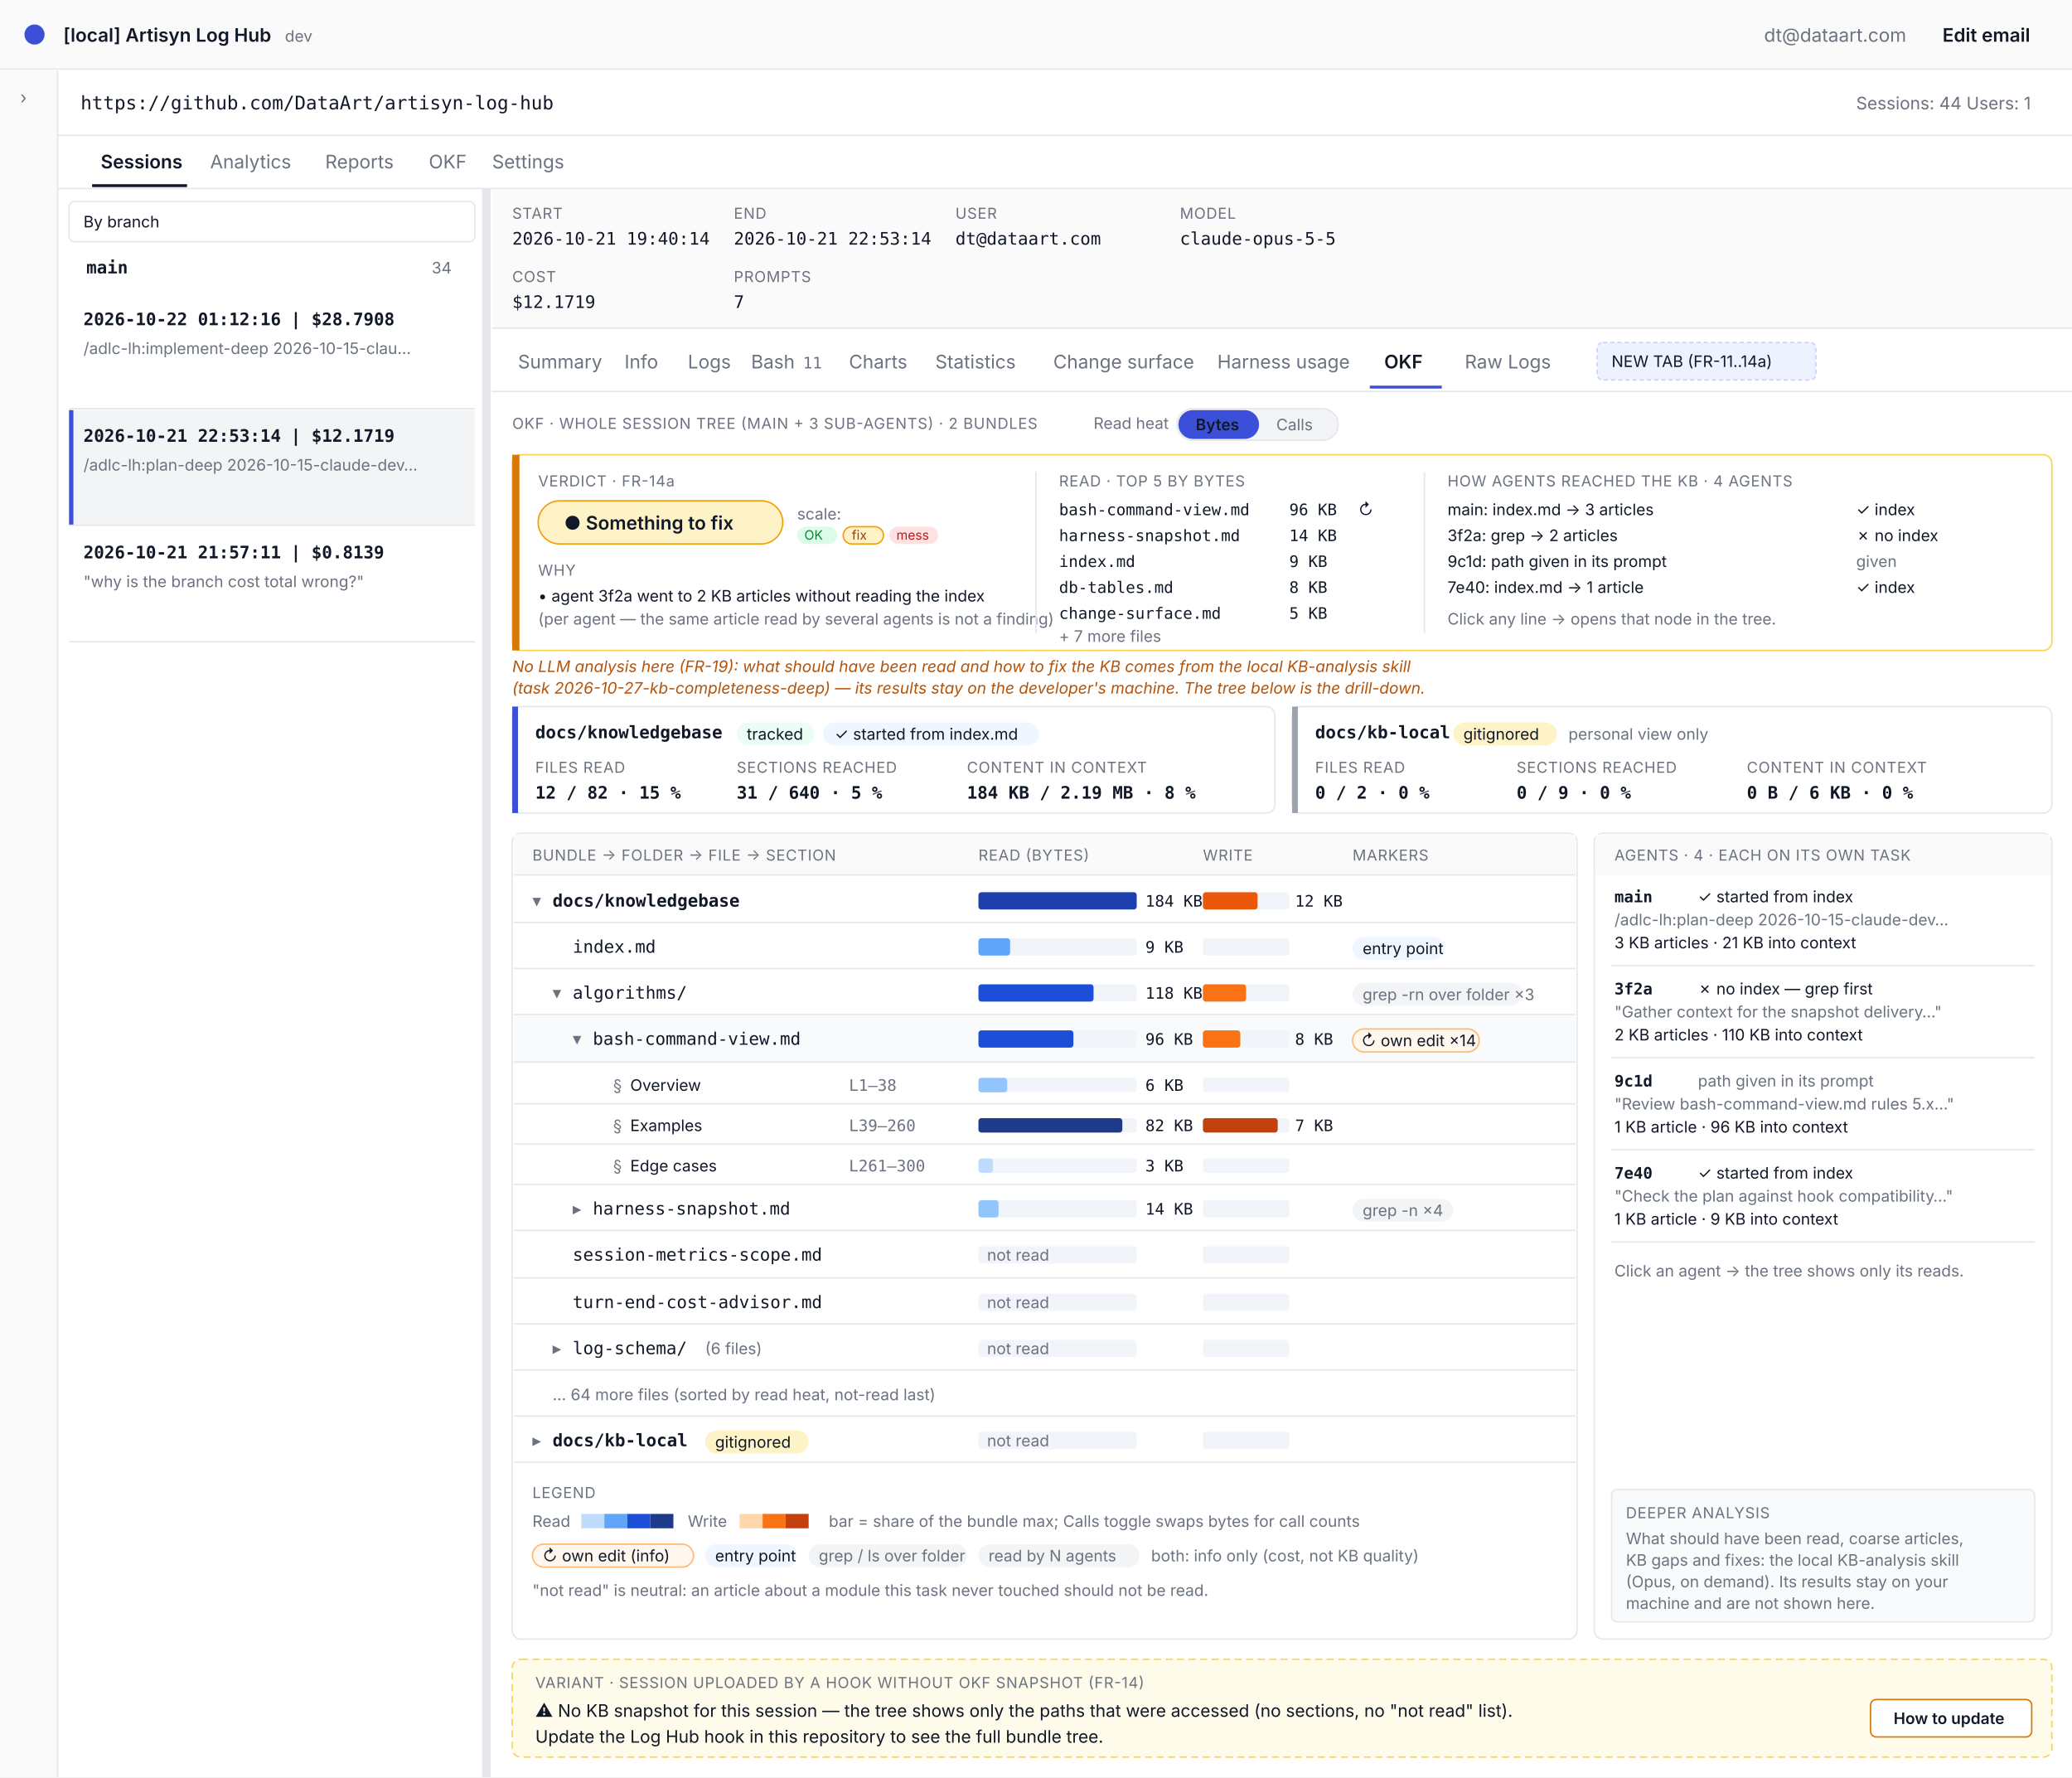
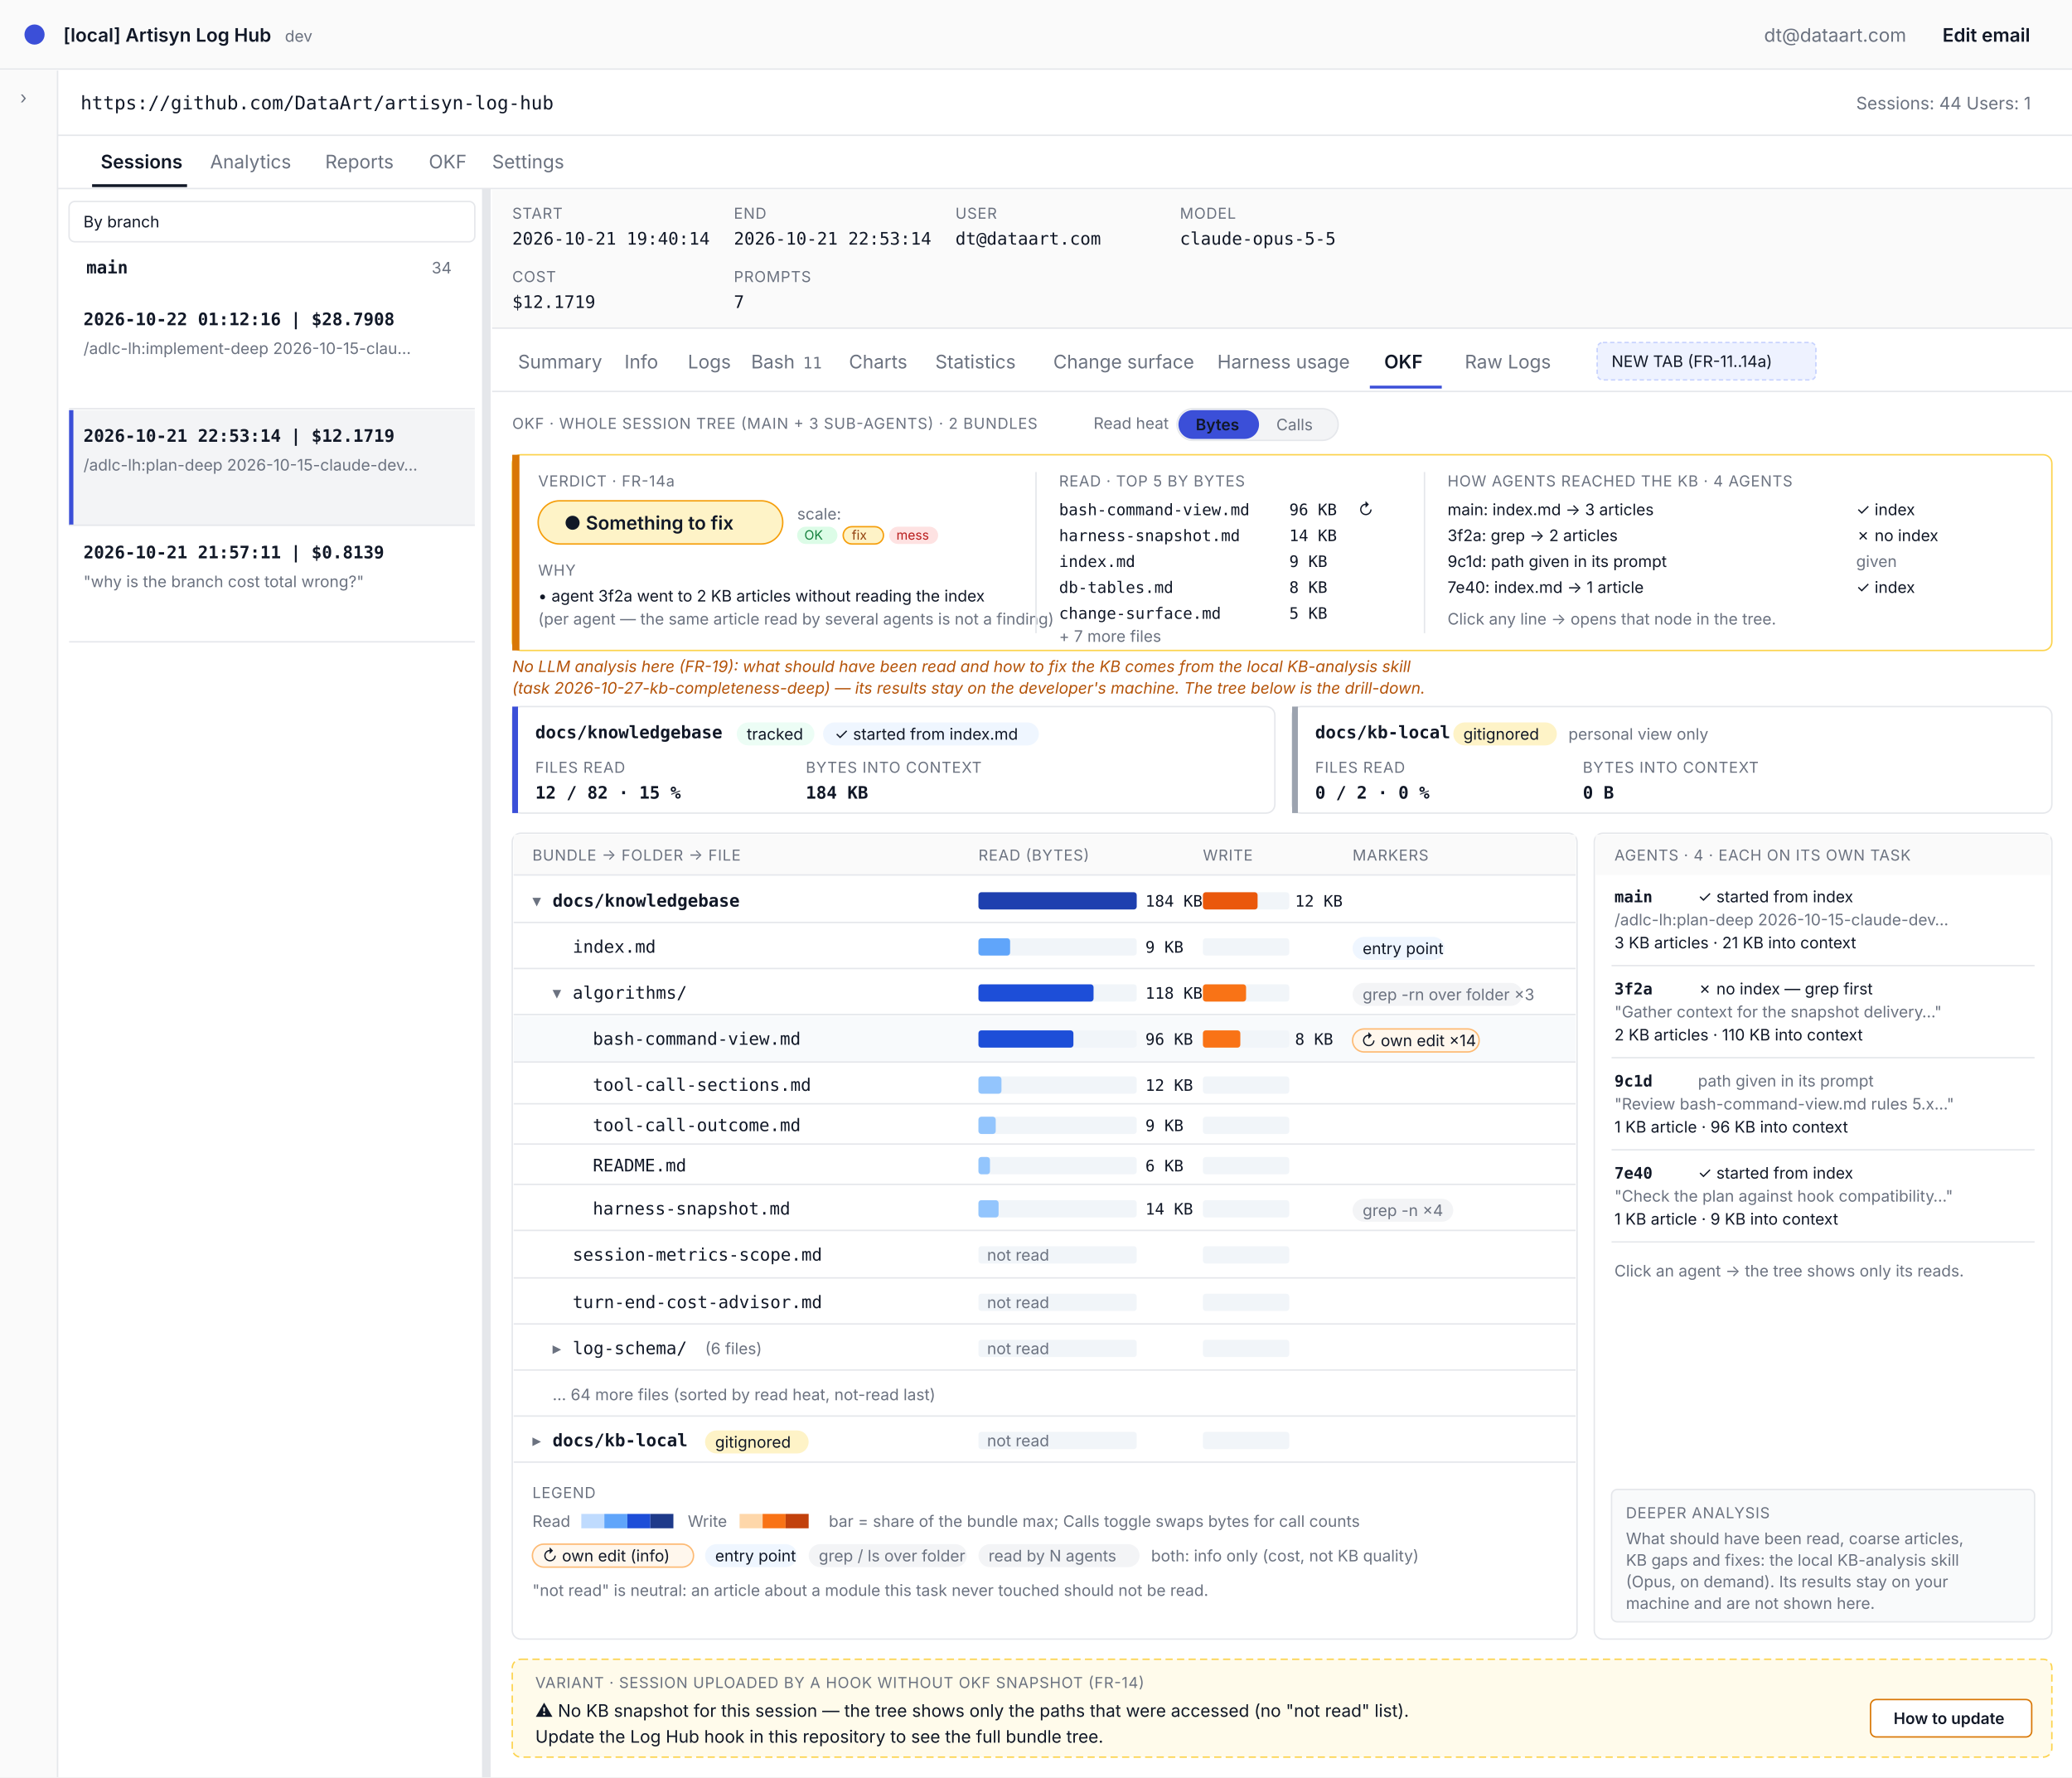
<svg xmlns="http://www.w3.org/2000/svg" width="1440" height="1235" viewBox="0 0 1440 1235" font-family="Segoe UI, Inter, Arial, sans-serif">
  <style>
    .t { font-size: 13px; fill: #111827; }
    .s { font-size: 12px; fill: #111827; }
    .xs { font-size: 11px; fill: #111827; }
    .m { fill: #6b7280; }
    .cap { font-size: 10.5px; fill: #6b7280; letter-spacing: .4px; }
    .mono { font-family: Consolas, 'JetBrains Mono', monospace; }
    .b { font-weight: 600; }
    .line { stroke: #e5e7eb; stroke-width: 1; }
    .note { font-size: 11px; fill: #b45309; font-style: italic; }
  </style>
  <rect width="1440" height="1235" fill="#ffffff" />
  <rect width="1440" height="48" fill="#fafafa" />
  <line x1="0" y1="48" x2="1440" y2="48" class="line" />
  <circle cx="24" cy="24" r="7" fill="#3b4fd8" />
  <text x="44" y="29" class="t b">[local] Artisyn Log Hub</text>
  <text x="198" y="29" class="xs m">dev</text>
  <text x="1226" y="29" class="t m">dt@dataart.com</text>
  <text x="1350" y="29" class="t b">Edit email</text>
  <rect x="0" y="49" width="40" height="1186" fill="#fafafa" />
  <line x1="40" y1="49" x2="40" y2="1235" class="line" />
  <text x="14" y="72" class="s m">›</text>
  <text x="56" y="76" class="t mono">https://github.com/DataArt/artisyn-log-hub</text>
  <text x="1290" y="76" class="s m">Sessions: 44  Users: 1</text>
  <line x1="40" y1="94" x2="1440" y2="94" class="line" />
  <text x="70" y="117" class="t b">Sessions</text>
  <rect x="64" y="128" width="66" height="2" fill="#111827" />
  <text x="146" y="117" class="t m">Analytics</text>
  <text x="226" y="117" class="t m">Reports</text>
  <text x="298" y="117" class="t m">OKF</text>
  <text x="342" y="117" class="t m">Settings</text>
  <line x1="40" y1="131" x2="1440" y2="131" class="line" />
  <rect x="48" y="140" width="282" height="910" fill="#ffffff" />
  <rect x="48" y="140" width="282" height="28" rx="4" fill="#fff" stroke="#e5e7eb" />
  <text x="58" y="158" class="xs">By branch</text>
  <text x="60" y="190" class="s b mono">main</text>
  <text x="300" y="190" class="xs m">34</text>
  <g>
    <rect x="48" y="204" width="282" height="80" fill="#fff" />
    <text x="58" y="226" class="s b mono">2026-10-22 01:12:16</text>
    <text x="202" y="226" class="s b mono" fill="#ea580c">| $28.7908</text>
    <text x="58" y="246" class="xs m">/adlc-lh:implement-deep 2026-10-15-clau…</text>
    <line x1="48" y1="284" x2="330" y2="284" class="line" />
    <rect x="48" y="285" width="282" height="80" fill="#f3f4f6" />
    <rect x="48" y="285" width="3" height="80" fill="#3b4fd8" />
    <text x="58" y="307" class="s b mono">2026-10-21 22:53:14</text>
    <text x="202" y="307" class="s b mono" fill="#2563eb">| $12.1719</text>
    <text x="58" y="327" class="xs m">/adlc-lh:plan-deep 2026-10-15-claude-dev…</text>
    <line x1="48" y1="365" x2="330" y2="365" class="line" />
    <text x="58" y="388" class="s b mono">2026-10-21 21:57:11</text>
    <text x="202" y="388" class="s b mono" fill="#16a34a">| $0.8139</text>
    <text x="58" y="408" class="xs m">"why is the branch cost total wrong?"</text>
    <line x1="48" y1="446" x2="330" y2="446" class="line" />
  </g>
  <line x1="338" y1="131" x2="338" y2="1235" stroke="#e5e7eb" stroke-width="6" />
  <rect x="342" y="132" width="1098" height="96" fill="#fafafa" />
  <text x="356" y="152" class="cap">START</text>
  <text x="356" y="170" class="s mono">2026-10-21 19:40:14</text>
  <text x="510" y="152" class="cap">END</text>
  <text x="510" y="170" class="s mono">2026-10-21 22:53:14</text>
  <text x="664" y="152" class="cap">USER</text>
  <text x="664" y="170" class="s mono">dt@dataart.com</text>
  <text x="820" y="152" class="cap">MODEL</text>
  <text x="820" y="170" class="s mono">claude-opus-5-5</text>
  <text x="356" y="196" class="cap">COST</text>
  <text x="356" y="214" class="s mono">$12.1719</text>
  <text x="510" y="196" class="cap">PROMPTS</text>
  <text x="510" y="214" class="s mono">7</text>
  <line x1="342" y1="228" x2="1440" y2="228" class="line" />
  <text x="360" y="256" class="t m">Summary</text>
  <text x="434" y="256" class="t m">Info</text>
  <text x="478" y="256" class="t m">Logs</text>
  <text x="522" y="256" class="t m">Bash</text>
  <text x="558" y="256" class="xs m mono">11</text>
  <text x="590" y="256" class="t m">Charts</text>
  <text x="650" y="256" class="t m">Statistics</text>
  <text x="732" y="256" class="t m">Change surface</text>
  <text x="846" y="256" class="t m">Harness usage</text>
  <text x="962" y="256" class="t b">OKF</text>
  <rect x="952" y="268" width="50" height="2" fill="#3b4fd8" />
  <text x="1018" y="256" class="t m">Raw Logs</text>
  <rect x="1110" y="238" width="152" height="26" rx="4" fill="#eef2ff" stroke="#c7d2fe" stroke-dasharray="3 2" />
  <text x="1120" y="255" class="xs" fill="#3730a3">NEW TAB (FR-11..14a)</text>
  <line x1="342" y1="272" x2="1440" y2="272" class="line" />
  <text x="356" y="298" class="cap">OKF · WHOLE SESSION TREE (MAIN + 3 SUB-AGENTS) · 2 BUNDLES</text>
  <text x="760" y="298" class="xs m">Read heat</text>
  <rect x="818" y="284" width="112" height="22" rx="11" fill="#f3f4f6" stroke="#e5e7eb" />
  <rect x="819" y="285" width="56" height="20" rx="10" fill="#3b4fd8" />
  <text x="831" y="299" class="xs b" fill="#fff">Bytes</text>
  <text x="887" y="299" class="xs m">Calls</text>
  <g>
    <rect x="356" y="316" width="1070" height="136" rx="6" fill="#fff" stroke="#fcd34d" />
    <rect x="356" y="316" width="5" height="136" fill="#d97706" />
    <text x="374" y="338" class="cap">VERDICT · FR-14a</text>
    <rect x="374" y="348" width="170" height="30" rx="15" fill="#fef3c7" stroke="#f59e0b" />
    <text x="392" y="368" class="t b" fill="#92400e">● Something to fix</text>
    <text x="554" y="361" class="xs m">scale:</text>
    <rect x="554" y="366" width="28" height="12" rx="6" fill="#dcfce7" />
    <text x="559" y="375" style="font-size:9px" fill="#15803d">OK</text>
    <rect x="586" y="366" width="28" height="12" rx="6" fill="#fef3c7" stroke="#f59e0b" />
    <text x="592" y="375" style="font-size:9px" fill="#92400e">fix</text>
    <rect x="618" y="366" width="34" height="12" rx="6" fill="#fee2e2" />
    <text x="623" y="375" style="font-size:9px" fill="#b91c1c">mess</text>
    <text x="374" y="400" class="cap">WHY</text>
    <text x="374" y="418" class="xs">• agent 3f2a went to 2 KB articles without reading the index</text>
    <text x="374" y="434" class="xs m">(per agent — the same article read by several agents is not a finding)</text>
    <line x1="720" y1="328" x2="720" y2="440" class="line" />
    <text x="736" y="338" class="cap">READ · TOP 5 BY BYTES</text>
    <text x="736" y="358" class="xs mono">bash-command-view.md</text>
    <text x="896" y="358" class="xs mono">96 KB</text>
    <text x="944" y="358" class="xs" fill="#9a3412">↻</text>
    <text x="736" y="376" class="xs mono">harness-snapshot.md</text>
    <text x="896" y="376" class="xs mono">14 KB</text>
    <text x="736" y="394" class="xs mono">index.md</text>
    <text x="896" y="394" class="xs mono">9 KB</text>
    <text x="736" y="412" class="xs mono">db-tables.md</text>
    <text x="896" y="412" class="xs mono">8 KB</text>
    <text x="736" y="430" class="xs mono">change-surface.md</text>
    <text x="896" y="430" class="xs mono">5 KB</text>
    <text x="736" y="446" class="xs m">+ 7 more files</text>
    <line x1="990" y1="328" x2="990" y2="440" class="line" />
    <text x="1006" y="338" class="cap">HOW AGENTS REACHED THE KB · 4 AGENTS</text>
    <text x="1006" y="358" class="xs">main: index.md → 3 articles</text>
    <text x="1290" y="358" class="xs" fill="#15803d">✓ index</text>
    <text x="1006" y="376" class="xs">3f2a: grep → 2 articles</text>
    <text x="1290" y="376" class="xs" fill="#b45309">✗ no index</text>
    <text x="1006" y="394" class="xs">9c1d: path given in its prompt</text>
    <text x="1290" y="394" class="xs m">given</text>
    <text x="1006" y="412" class="xs">7e40: index.md → 1 article</text>
    <text x="1290" y="412" class="xs" fill="#15803d">✓ index</text>
    <text x="1006" y="434" class="xs m">Click any line → opens that node in the tree.</text>
  </g>
  <text x="356" y="467" class="note">No LLM analysis here (FR-19): what should have been read and how to fix the KB comes from the local KB-analysis skill</text>
  <text x="356" y="482" class="note">(task 2026-10-27-kb-completeness-deep) — its results stay on the developer's machine. The tree below is the drill-down.</text>
  <g transform="translate(0,175)">
    <g>
      <rect x="356" y="316" width="530" height="74" rx="6" fill="#fff" stroke="#e5e7eb" />
      <rect x="356" y="316" width="4" height="74" fill="#3b4fd8" />
      <text x="372" y="338" class="s b mono">docs/knowledgebase</text>
      <rect x="512" y="327" width="54" height="16" rx="8" fill="#ecfdf5" />
      <text x="519" y="339" class="xs" fill="#047857">tracked</text>
      <rect x="572" y="327" width="150" height="16" rx="8" fill="#eff6ff" />
      <text x="580" y="339" class="xs" fill="#1d4ed8">✓ started from index.md</text>
      <text x="372" y="362" class="cap">FILES READ</text>
      <text x="372" y="380" class="s mono b">12 / 82 · 15 %</text>
-       <text x="512" y="362" class="cap">SECTIONS REACHED</text>
-       <text x="512" y="380" class="s mono b">31 / 640 · 5 %</text>
-       <text x="672" y="362" class="cap">CONTENT IN CONTEXT</text>
-       <text x="672" y="380" class="s mono b">184 KB / 2.19 MB · 8 %</text>
+       <text x="560" y="362" class="cap">BYTES INTO CONTEXT</text>
+       <text x="560" y="380" class="s mono b">184 KB</text>
      <rect x="898" y="316" width="528" height="74" rx="6" fill="#fff" stroke="#e5e7eb" />
      <rect x="898" y="316" width="4" height="74" fill="#9ca3af" />
      <text x="914" y="338" class="s b mono">docs/kb-local</text>
      <rect x="1010" y="327" width="72" height="16" rx="8" fill="#fef3c7" />
      <text x="1017" y="339" class="xs" fill="#92400e">gitignored</text>
      <text x="1090" y="339" class="xs m">personal view only</text>
      <text x="914" y="362" class="cap">FILES READ</text>
      <text x="914" y="380" class="s mono b">0 / 2 · 0 %</text>
-       <text x="1054" y="362" class="cap">SECTIONS REACHED</text>
-       <text x="1054" y="380" class="s mono b">0 / 9 · 0 %</text>
-       <text x="1214" y="362" class="cap">CONTENT IN CONTEXT</text>
-       <text x="1214" y="380" class="s mono b">0 B / 6 KB · 0 %</text>
+       <text x="1100" y="362" class="cap">BYTES INTO CONTEXT</text>
+       <text x="1100" y="380" class="s mono b">0 B</text>
    </g>
    <rect x="356" y="404" width="740" height="560" rx="6" fill="#fff" stroke="#e5e7eb" />
    <rect x="357" y="405" width="738" height="28" fill="#fafafa" />
-     <text x="370" y="423" class="cap">BUNDLE → FOLDER → FILE → SECTION</text>
+     <text x="370" y="423" class="cap">BUNDLE → FOLDER → FILE</text>
    <text x="680" y="423" class="cap">READ (BYTES)</text>
    <text x="836" y="423" class="cap">WRITE</text>
    <text x="940" y="423" class="cap">MARKERS</text>
    <line x1="357" y1="433" x2="1095" y2="433" class="line" />
    <text x="370" y="455" class="s m">▾</text>
    <text x="384" y="455" class="s b mono">docs/knowledgebase</text>
    <rect x="680" y="445" width="110" height="12" rx="2" fill="#f1f5f9" />
    <rect x="680" y="445" width="110" height="12" rx="2" fill="#1e40af" />
    <text x="796" y="455" class="xs mono">184 KB</text>
    <rect x="836" y="445" width="60" height="12" rx="2" fill="#f1f5f9" />
    <rect x="836" y="445" width="38" height="12" rx="2" fill="#ea580c" />
    <text x="900" y="455" class="xs mono">12 KB</text>
    <line x1="357" y1="466" x2="1095" y2="466" class="line" />
    <text x="398" y="487" class="s mono">index.md</text>
    <rect x="680" y="477" width="110" height="12" rx="2" fill="#f1f5f9" />
    <rect x="680" y="477" width="22" height="12" rx="2" fill="#60a5fa" />
    <text x="796" y="487" class="xs mono">9 KB</text>
    <rect x="836" y="477" width="60" height="12" rx="2" fill="#f1f5f9" />
    <rect x="940" y="476" width="64" height="16" rx="8" fill="#eff6ff" />
    <text x="947" y="488" class="xs" fill="#1d4ed8">entry point</text>
    <line x1="357" y1="498" x2="1095" y2="498" class="line" />
    <text x="384" y="519" class="s m">▾</text>
    <text x="398" y="519" class="s mono">algorithms/</text>
    <rect x="680" y="509" width="110" height="12" rx="2" fill="#f1f5f9" />
    <rect x="680" y="509" width="80" height="12" rx="2" fill="#1d4ed8" />
    <text x="796" y="519" class="xs mono">118 KB</text>
    <rect x="836" y="509" width="60" height="12" rx="2" fill="#f1f5f9" />
    <rect x="836" y="509" width="30" height="12" rx="2" fill="#f97316" />
    <rect x="940" y="508" width="118" height="16" rx="8" fill="#f3f4f6" />
    <text x="947" y="520" class="xs m">grep -rn over folder ×3</text>
    <line x1="357" y1="530" x2="1095" y2="530" class="line" />
    <rect x="357" y="531" width="738" height="32" fill="#f8fafc" />
-     <text x="398" y="551" class="s m">▾</text>
    <text x="412" y="551" class="s mono">bash-command-view.md</text>
    <rect x="680" y="541" width="110" height="12" rx="2" fill="#f1f5f9" />
    <rect x="680" y="541" width="66" height="12" rx="2" fill="#1d4ed8" />
    <text x="796" y="551" class="xs mono">96 KB</text>
    <rect x="836" y="541" width="60" height="12" rx="2" fill="#f1f5f9" />
    <rect x="836" y="541" width="26" height="12" rx="2" fill="#f97316" />
    <text x="900" y="551" class="xs mono">8 KB</text>
    <rect x="940" y="540" width="88" height="16" rx="8" fill="#fff7ed" stroke="#fdba74" />
    <text x="946" y="552" class="xs" fill="#9a3412">↻ own edit ×14</text>
    <line x1="357" y1="563" x2="1095" y2="563" class="line" />
-     <text x="426" y="583" class="xs m">§</text>
-     <text x="438" y="583" class="xs">Overview</text>
-     <text x="590" y="583" class="xs m mono">L1–38</text>
-     <rect x="680" y="574" width="110" height="10" rx="2" fill="#f1f5f9" />
-     <rect x="680" y="574" width="20" height="10" rx="2" fill="#93c5fd" />
-     <text x="796" y="583" class="xs mono">6 KB</text>
-     <rect x="836" y="574" width="60" height="10" rx="2" fill="#f1f5f9" />
+     <text x="412" y="583" class="s mono">tool-call-sections.md</text>
+     <rect x="680" y="573" width="110" height="12" rx="2" fill="#f1f5f9" />
+     <rect x="680" y="573" width="16" height="12" rx="2" fill="#93c5fd" />
+     <text x="796" y="583" class="xs mono">12 KB</text>
+     <rect x="836" y="573" width="60" height="12" rx="2" fill="#f1f5f9" />
    <line x1="357" y1="592" x2="1095" y2="592" class="line" />
-     <text x="426" y="611" class="xs m">§</text>
-     <text x="438" y="611" class="xs">Examples</text>
-     <text x="590" y="611" class="xs m mono">L39–260</text>
-     <rect x="680" y="602" width="110" height="10" rx="2" fill="#f1f5f9" />
-     <rect x="680" y="602" width="100" height="10" rx="2" fill="#1e3a8a" />
-     <text x="796" y="611" class="xs mono">82 KB</text>
-     <rect x="836" y="602" width="60" height="10" rx="2" fill="#f1f5f9" />
-     <rect x="836" y="602" width="52" height="10" rx="2" fill="#c2410c" />
-     <text x="900" y="611" class="xs mono">7 KB</text>
+     <text x="412" y="611" class="s mono">tool-call-outcome.md</text>
+     <rect x="680" y="601" width="110" height="12" rx="2" fill="#f1f5f9" />
+     <rect x="680" y="601" width="12" height="12" rx="2" fill="#93c5fd" />
+     <text x="796" y="611" class="xs mono">9 KB</text>
+     <rect x="836" y="601" width="60" height="12" rx="2" fill="#f1f5f9" />
    <line x1="357" y1="620" x2="1095" y2="620" class="line" />
-     <text x="426" y="639" class="xs m">§</text>
-     <text x="438" y="639" class="xs">Edge cases</text>
-     <text x="590" y="639" class="xs m mono">L261–300</text>
-     <rect x="680" y="630" width="110" height="10" rx="2" fill="#f1f5f9" />
-     <rect x="680" y="630" width="10" height="10" rx="2" fill="#bfdbfe" />
-     <text x="796" y="639" class="xs mono">3 KB</text>
-     <rect x="836" y="630" width="60" height="10" rx="2" fill="#f1f5f9" />
+     <text x="412" y="639" class="s mono">README.md</text>
+     <rect x="680" y="629" width="110" height="12" rx="2" fill="#f1f5f9" />
+     <rect x="680" y="629" width="8" height="12" rx="2" fill="#93c5fd" />
+     <text x="796" y="639" class="xs mono">6 KB</text>
+     <rect x="836" y="629" width="60" height="12" rx="2" fill="#f1f5f9" />
    <line x1="357" y1="648" x2="1095" y2="648" class="line" />
-     <text x="398" y="669" class="s m">▸</text>
    <text x="412" y="669" class="s mono">harness-snapshot.md</text>
    <rect x="680" y="659" width="110" height="12" rx="2" fill="#f1f5f9" />
    <rect x="680" y="659" width="14" height="12" rx="2" fill="#93c5fd" />
    <text x="796" y="669" class="xs mono">14 KB</text>
    <rect x="836" y="659" width="60" height="12" rx="2" fill="#f1f5f9" />
    <rect x="940" y="658" width="70" height="16" rx="8" fill="#f3f4f6" />
    <text x="947" y="670" class="xs m">grep -n ×4</text>
    <line x1="357" y1="680" x2="1095" y2="680" class="line" />
    <text x="398" y="701" class="s mono" fill="#9ca3af">session-metrics-scope.md</text>
    <rect x="680" y="691" width="110" height="12" rx="2" fill="#f1f5f9" />
    <text x="686" y="701" class="xs m">not read</text>
    <rect x="836" y="691" width="60" height="12" rx="2" fill="#f1f5f9" />
    <line x1="357" y1="713" x2="1095" y2="713" class="line" />
    <text x="398" y="734" class="s mono" fill="#9ca3af">turn-end-cost-advisor.md</text>
    <rect x="680" y="724" width="110" height="12" rx="2" fill="#f1f5f9" />
    <text x="686" y="734" class="xs m">not read</text>
    <rect x="836" y="724" width="60" height="12" rx="2" fill="#f1f5f9" />
    <line x1="357" y1="745" x2="1095" y2="745" class="line" />
    <text x="384" y="766" class="s m">▸</text>
    <text x="398" y="766" class="s mono" fill="#9ca3af">log-schema/</text>
    <text x="490" y="766" class="xs m">(6 files)</text>
    <rect x="680" y="756" width="110" height="12" rx="2" fill="#f1f5f9" />
    <text x="686" y="766" class="xs m">not read</text>
    <rect x="836" y="756" width="60" height="12" rx="2" fill="#f1f5f9" />
    <line x1="357" y1="777" x2="1095" y2="777" class="line" />
    <text x="384" y="798" class="xs m">… 64 more files (sorted by read heat, not-read last)</text>
    <line x1="357" y1="809" x2="1095" y2="809" class="line" />
    <text x="370" y="830" class="s m">▸</text>
    <text x="384" y="830" class="s b mono">docs/kb-local</text>
    <rect x="490" y="819" width="72" height="16" rx="8" fill="#fef3c7" />
    <text x="497" y="831" class="xs" fill="#92400e">gitignored</text>
    <rect x="680" y="820" width="110" height="12" rx="2" fill="#f1f5f9" />
    <text x="686" y="830" class="xs m">not read</text>
    <rect x="836" y="820" width="60" height="12" rx="2" fill="#f1f5f9" />
    <line x1="357" y1="841" x2="1095" y2="841" class="line" />
    <text x="370" y="866" class="cap">LEGEND</text>
    <text x="370" y="886" class="xs m">Read</text>
    <rect x="404" y="877" width="16" height="10" fill="#bfdbfe" />
    <rect x="420" y="877" width="16" height="10" fill="#60a5fa" />
    <rect x="436" y="877" width="16" height="10" fill="#1d4ed8" />
    <rect x="452" y="877" width="16" height="10" fill="#1e3a8a" />
    <text x="478" y="886" class="xs m">Write</text>
    <rect x="514" y="877" width="16" height="10" fill="#fed7aa" />
    <rect x="530" y="877" width="16" height="10" fill="#f97316" />
    <rect x="546" y="877" width="16" height="10" fill="#c2410c" />
    <text x="576" y="886" class="xs m">bar = share of the bundle max; Calls toggle swaps bytes for call counts</text>
    <rect x="370" y="898" width="112" height="16" rx="8" fill="#fff7ed" stroke="#fdba74" />
    <text x="377" y="910" class="xs" fill="#9a3412">↻ own edit (info)</text>
    <rect x="490" y="898" width="64" height="16" rx="8" fill="#eff6ff" />
    <text x="497" y="910" class="xs" fill="#1d4ed8">entry point</text>
    <rect x="562" y="898" width="110" height="16" rx="8" fill="#f3f4f6" />
    <text x="569" y="910" class="xs m">grep / ls over folder</text>
    <rect x="680" y="898" width="112" height="16" rx="8" fill="#f3f4f6" />
    <text x="687" y="910" class="xs m">read by N agents</text>
    <text x="800" y="910" class="xs m">both: info only (cost, not KB quality)</text>
    <text x="370" y="934" class="xs m">"not read" is neutral: an article about a module this task never touched should not be read.</text>
    <rect x="1108" y="404" width="318" height="560" rx="6" fill="#fff" stroke="#e5e7eb" />
    <rect x="1109" y="405" width="316" height="28" fill="#fafafa" />
    <text x="1122" y="423" class="cap">AGENTS · 4 · EACH ON ITS OWN TASK</text>
    <text x="1122" y="452" class="xs b mono">main</text>
    <text x="1180" y="452" class="xs" fill="#15803d">✓ started from index</text>
    <text x="1122" y="468" class="xs m">/adlc-lh:plan-deep 2026-10-15-claude-dev…</text>
    <text x="1122" y="484" class="xs">3 KB articles · 21 KB into context</text>
    <line x1="1120" y1="496" x2="1414" y2="496" class="line" />
    <text x="1122" y="516" class="xs b mono">3f2a</text>
    <text x="1180" y="516" class="xs" fill="#b45309">✗ no index — grep first</text>
    <text x="1122" y="532" class="xs m">"Gather context for the snapshot delivery…"</text>
    <text x="1122" y="548" class="xs">2 KB articles · 110 KB into context</text>
    <line x1="1120" y1="560" x2="1414" y2="560" class="line" />
    <text x="1122" y="580" class="xs b mono">9c1d</text>
    <text x="1180" y="580" class="xs m">path given in its prompt</text>
    <text x="1122" y="596" class="xs m">"Review bash-command-view.md rules 5.x…"</text>
    <text x="1122" y="612" class="xs">1 KB article · 96 KB into context</text>
    <line x1="1120" y1="624" x2="1414" y2="624" class="line" />
    <text x="1122" y="644" class="xs b mono">7e40</text>
    <text x="1180" y="644" class="xs" fill="#15803d">✓ started from index</text>
    <text x="1122" y="660" class="xs m">"Check the plan against hook compatibility…"</text>
    <text x="1122" y="676" class="xs">1 KB article · 9 KB into context</text>
    <line x1="1120" y1="688" x2="1414" y2="688" class="line" />
    <text x="1122" y="712" class="xs m">Click an agent → the tree shows only its reads.</text>
    <rect x="1120" y="860" width="294" height="92" rx="4" fill="#f9fafb" stroke="#e5e7eb" />
    <text x="1130" y="880" class="cap">DEEPER ANALYSIS</text>
    <text x="1130" y="898" class="xs m">What should have been read, coarse articles,</text>
    <text x="1130" y="913" class="xs m">KB gaps and fixes: the local KB-analysis skill</text>
    <text x="1130" y="928" class="xs m">(Opus, on demand). Its results stay on your</text>
    <text x="1130" y="943" class="xs m">machine and are not shown here.</text>
    <rect x="356" y="978" width="1070" height="68" rx="6" fill="#fffbeb" stroke="#fcd34d" stroke-dasharray="5 3" />
    <text x="372" y="998" class="cap" fill="#92400e">VARIANT · SESSION UPLOADED BY A HOOK WITHOUT OKF SNAPSHOT (FR-14)</text>
-     <text x="372" y="1018" class="s" fill="#78350f">⚠ No KB snapshot for this session — the tree shows only the paths that were accessed (no sections, no "not read" list).</text>
+     <text x="372" y="1018" class="s" fill="#78350f">⚠ No KB snapshot for this session — the tree shows only the paths that were accessed (no "not read" list).</text>
    <text x="372" y="1036" class="s" fill="#78350f">Update the Log Hub hook in this repository to see the full bundle tree.</text>
    <rect x="1300" y="1006" width="112" height="26" rx="4" fill="#fff" stroke="#d97706" />
    <text x="1316" y="1023" class="xs b" fill="#92400e">How to update</text>
  </g>
</svg>
